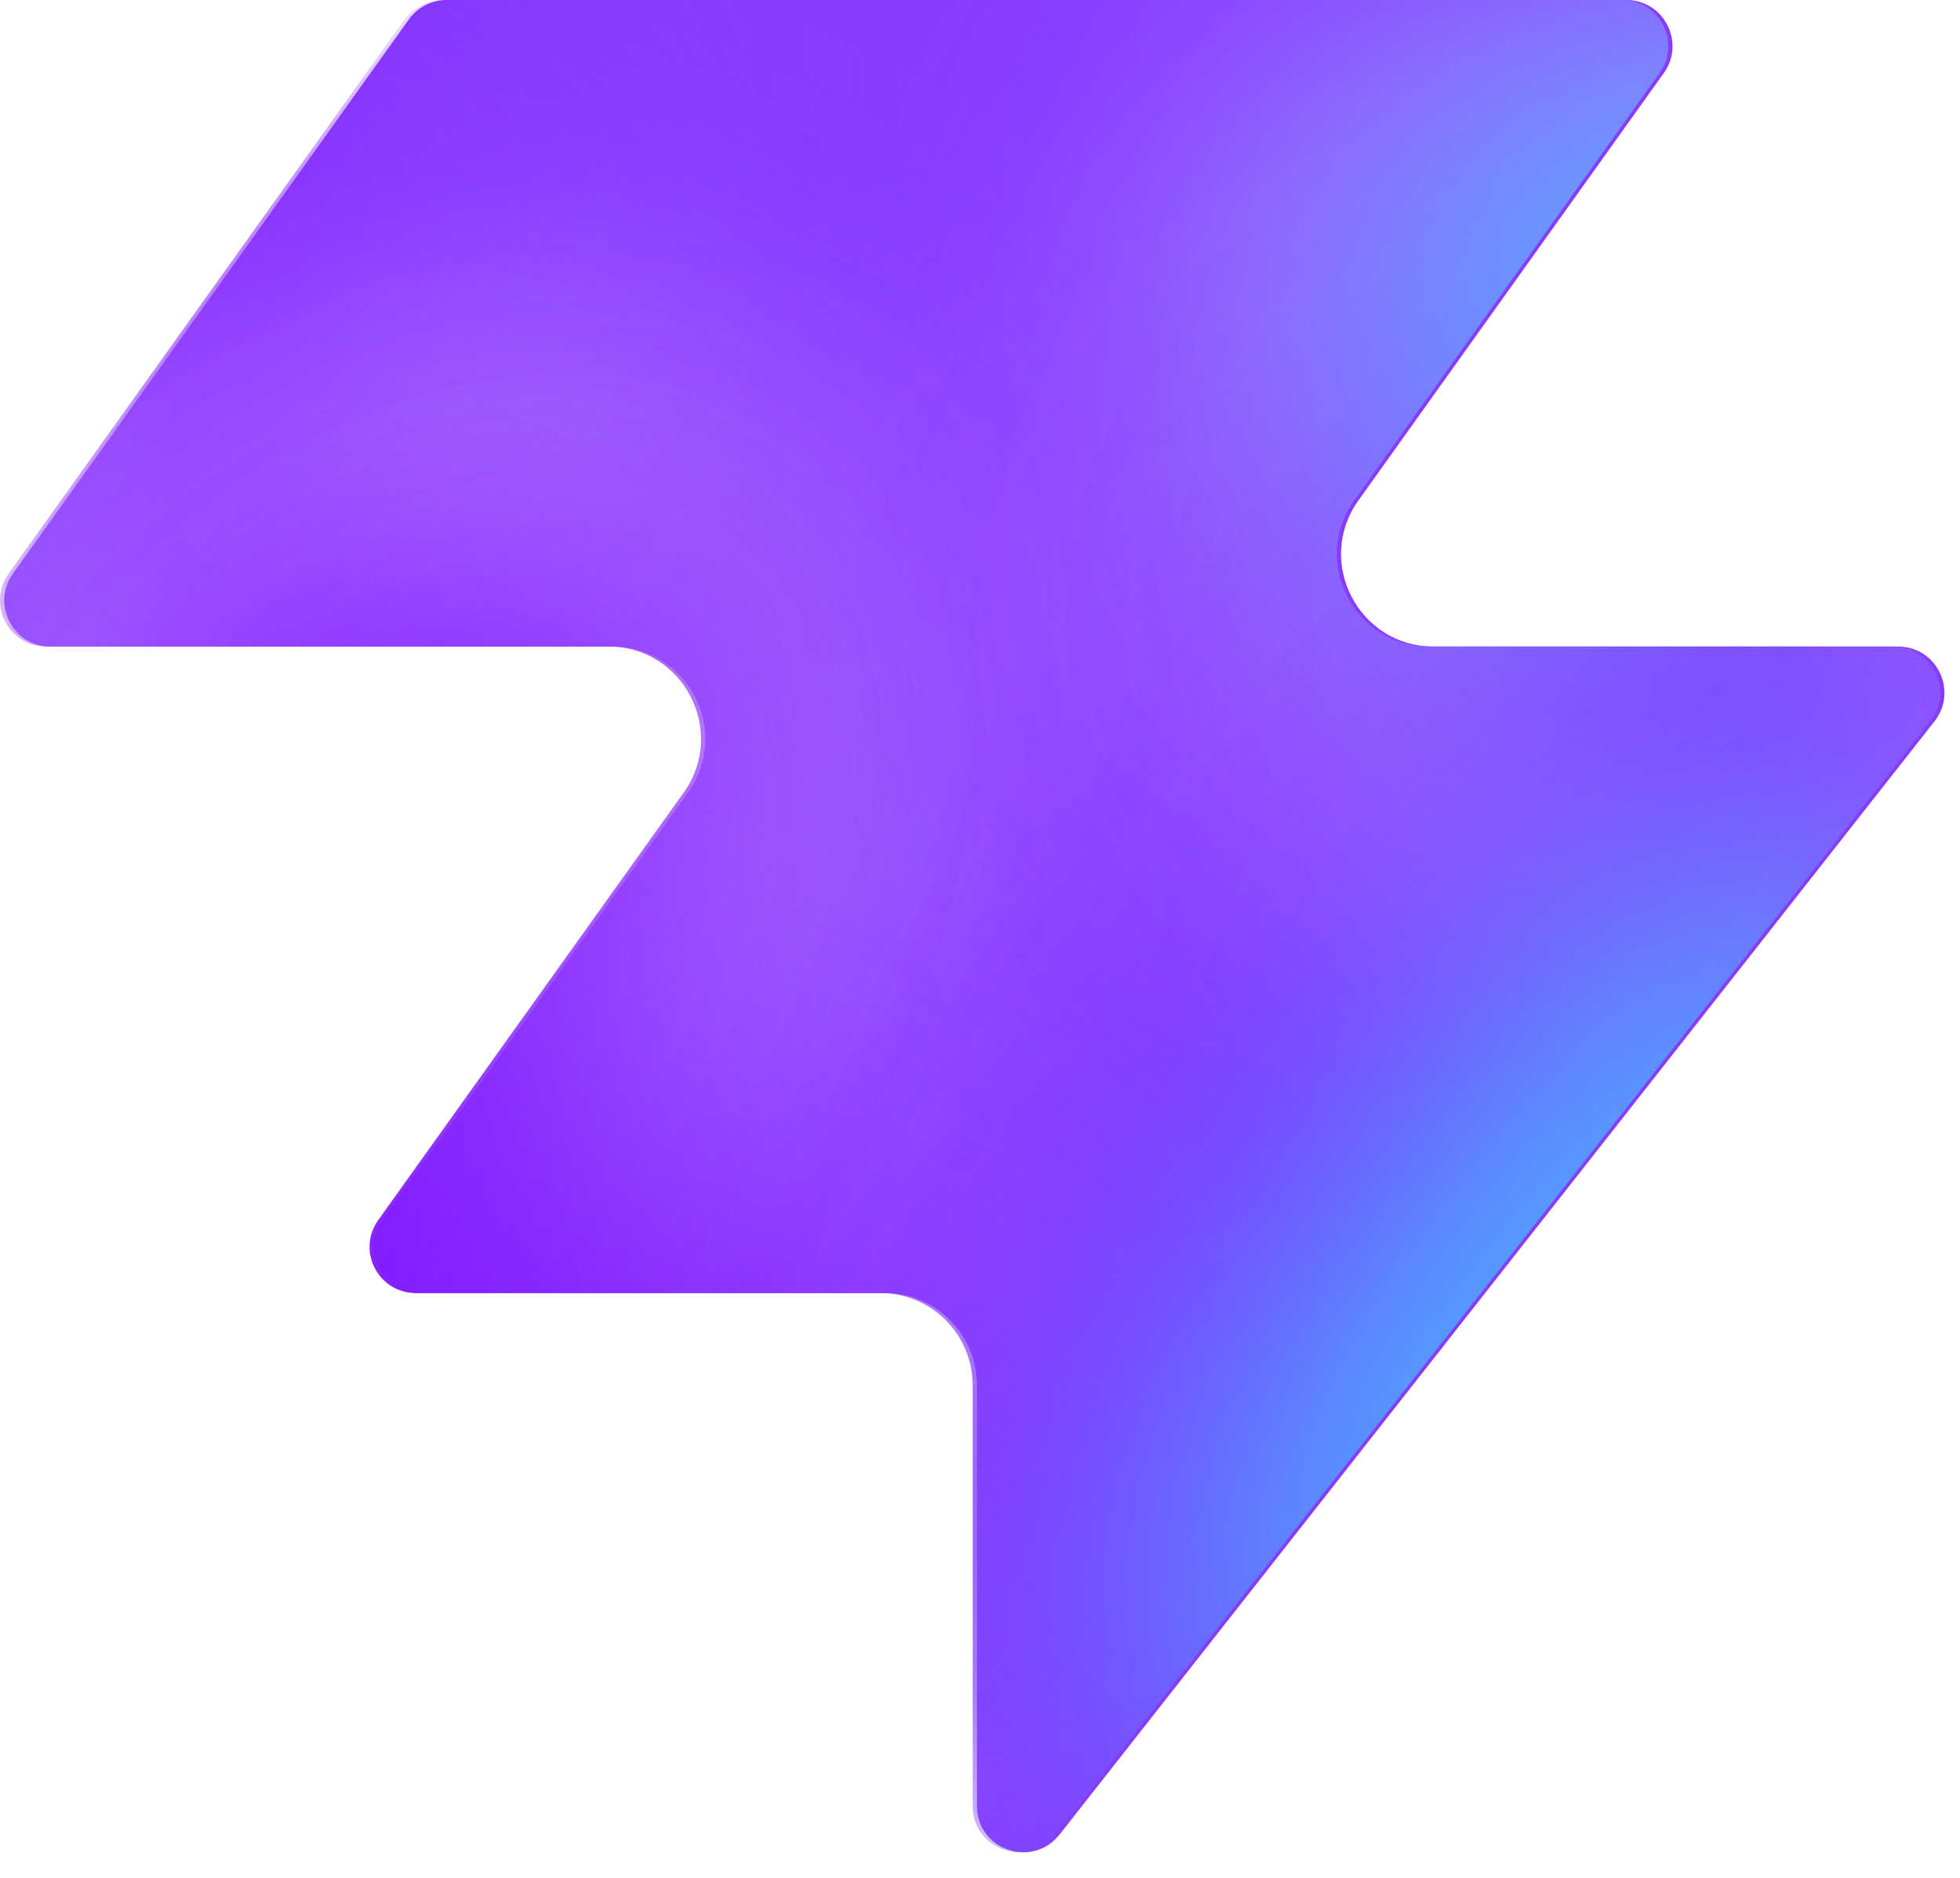
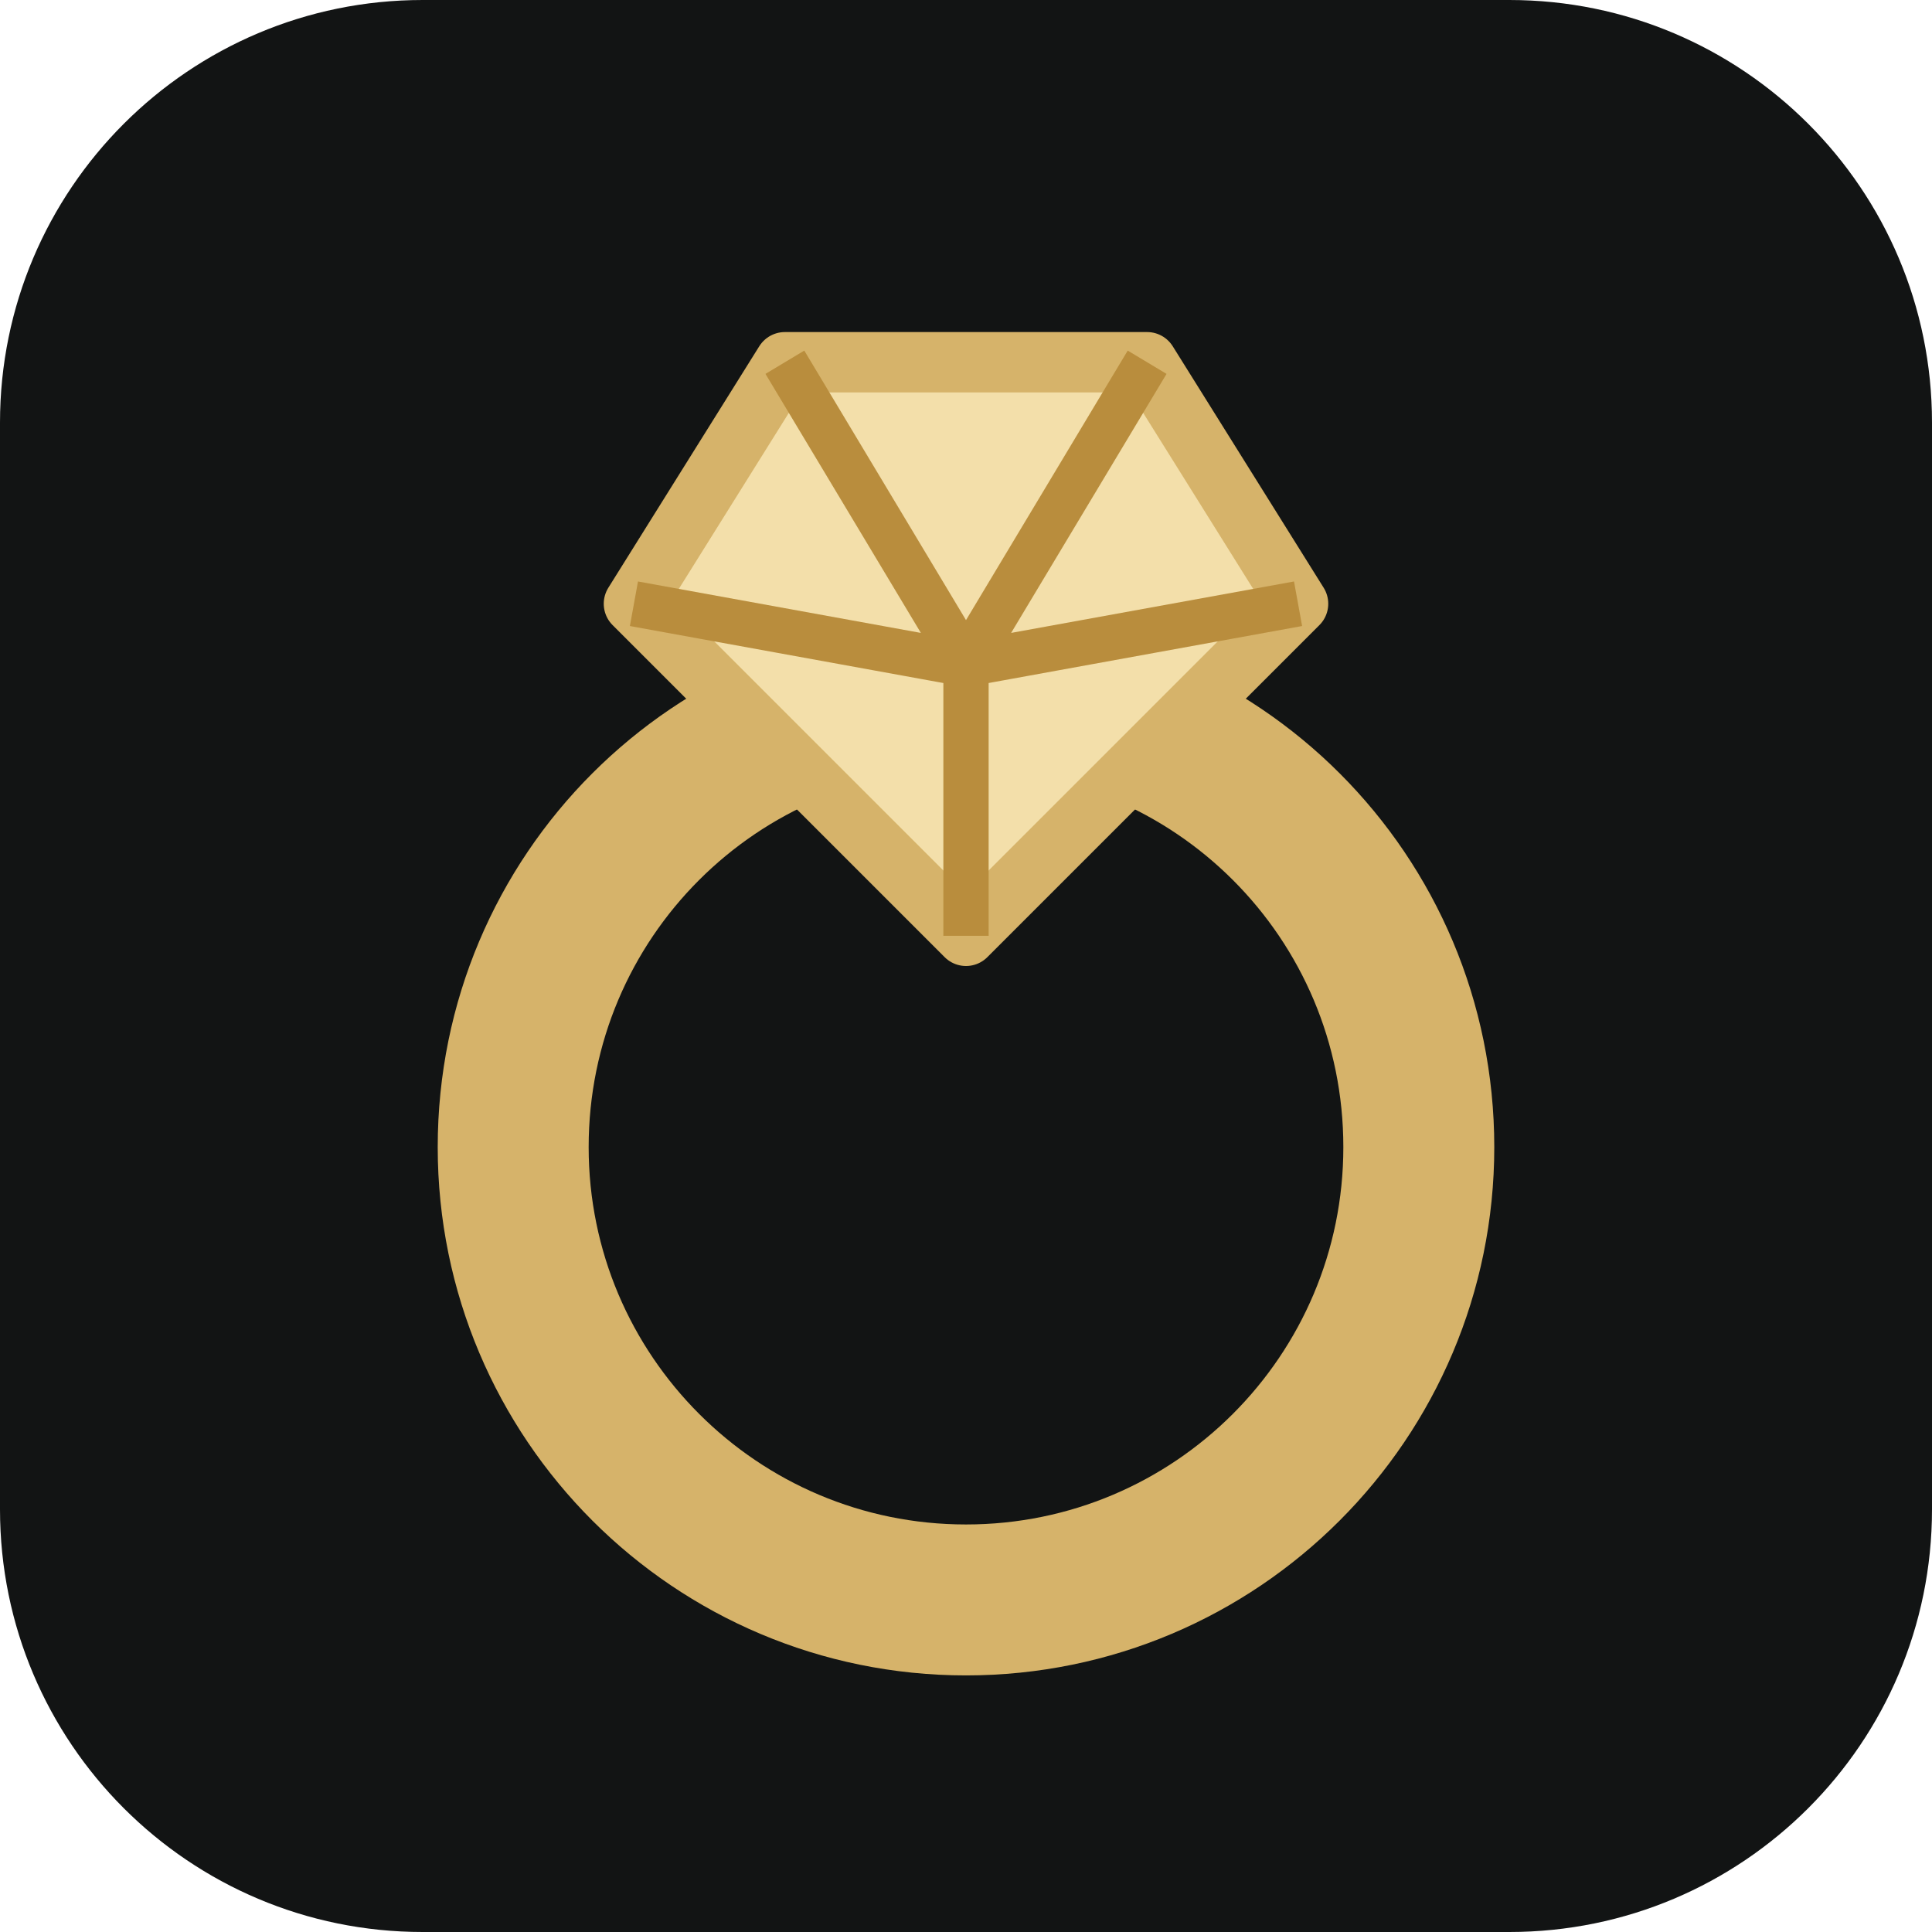
- <svg xmlns="http://www.w3.org/2000/svg" width="48" height="46" fill="none" viewBox="0 0 48 46">
-   <path fill="#863bff" d="M25.946 44.938c-.664.845-2.021.375-2.021-.698V33.937a2.26 2.26 0 0 0-2.262-2.262H10.287c-.92 0-1.456-1.04-.92-1.788l7.48-10.471c1.07-1.497 0-3.578-1.842-3.578H1.237c-.92 0-1.456-1.04-.92-1.788L10.013.474c.214-.297.556-.474.92-.474h28.894c.92 0 1.456 1.04.92 1.788l-7.48 10.471c-1.07 1.498 0 3.579 1.842 3.579h11.377c.943 0 1.473 1.088.89 1.83L25.947 44.94z" style="fill:#863bff;fill:color(display-p3 .525 .23 1);fill-opacity:1" />
-   <mask id="a" width="48" height="46" x="0" y="0" maskUnits="userSpaceOnUse" style="mask-type:alpha">
-     <path fill="#000" d="M25.842 44.938c-.664.844-2.021.375-2.021-.698V33.937a2.26 2.26 0 0 0-2.262-2.262H10.183c-.92 0-1.456-1.04-.92-1.788l7.48-10.471c1.07-1.498 0-3.579-1.842-3.579H1.133c-.92 0-1.456-1.04-.92-1.787L9.91.473c.214-.297.556-.474.92-.474h28.894c.92 0 1.456 1.04.92 1.788l-7.48 10.471c-1.07 1.498 0 3.578 1.842 3.578h11.377c.943 0 1.473 1.088.89 1.832L25.843 44.94z" style="fill:#000;fill-opacity:1" />
-   </mask>
-   <g mask="url(#a)">
-     <g filter="url(#b)">
-       <ellipse cx="5.508" cy="14.704" fill="#ede6ff" rx="5.508" ry="14.704" style="fill:#ede6ff;fill:color(display-p3 .927 .903 1);fill-opacity:1" transform="matrix(.00324 1 1 -.00324 -4.47 31.516)" />
-     </g>
-     <g filter="url(#c)">
-       <ellipse cx="10.399" cy="29.851" fill="#ede6ff" rx="10.399" ry="29.851" style="fill:#ede6ff;fill:color(display-p3 .927 .903 1);fill-opacity:1" transform="matrix(.00324 1 1 -.00324 -39.328 7.883)" />
-     </g>
-     <g filter="url(#d)">
-       <ellipse cx="5.508" cy="30.487" fill="#7e14ff" rx="5.508" ry="30.487" style="fill:#7e14ff;fill:color(display-p3 .492 .077 1);fill-opacity:1" transform="rotate(89.814 -25.913 -14.639)scale(1 -1)" />
-     </g>
-     <g filter="url(#e)">
-       <ellipse cx="5.508" cy="30.599" fill="#7e14ff" rx="5.508" ry="30.599" style="fill:#7e14ff;fill:color(display-p3 .492 .077 1);fill-opacity:1" transform="rotate(89.814 -32.644 -3.334)scale(1 -1)" />
-     </g>
-     <g filter="url(#f)">
-       <ellipse cx="5.508" cy="30.599" fill="#7e14ff" rx="5.508" ry="30.599" style="fill:#7e14ff;fill:color(display-p3 .492 .077 1);fill-opacity:1" transform="matrix(.00324 1 1 -.00324 -34.34 30.47)" />
-     </g>
-     <g filter="url(#g)">
-       <ellipse cx="14.072" cy="22.078" fill="#ede6ff" rx="14.072" ry="22.078" style="fill:#ede6ff;fill:color(display-p3 .927 .903 1);fill-opacity:1" transform="rotate(93.35 24.506 48.493)scale(-1 1)" />
-     </g>
-     <g filter="url(#h)">
-       <ellipse cx="3.47" cy="21.501" fill="#7e14ff" rx="3.47" ry="21.501" style="fill:#7e14ff;fill:color(display-p3 .492 .077 1);fill-opacity:1" transform="rotate(89.009 28.708 47.59)scale(-1 1)" />
-     </g>
-     <g filter="url(#i)">
-       <ellipse cx="3.47" cy="21.501" fill="#7e14ff" rx="3.47" ry="21.501" style="fill:#7e14ff;fill:color(display-p3 .492 .077 1);fill-opacity:1" transform="rotate(89.009 28.708 47.59)scale(-1 1)" />
-     </g>
-     <g filter="url(#j)">
-       <ellipse cx=".387" cy="8.972" fill="#7e14ff" rx="4.407" ry="29.108" style="fill:#7e14ff;fill:color(display-p3 .492 .077 1);fill-opacity:1" transform="rotate(39.51 .387 8.972)" />
-     </g>
-     <g filter="url(#k)">
-       <ellipse cx="47.523" cy="-6.092" fill="#7e14ff" rx="4.407" ry="29.108" style="fill:#7e14ff;fill:color(display-p3 .492 .077 1);fill-opacity:1" transform="rotate(37.892 47.523 -6.092)" />
-     </g>
-     <g filter="url(#l)">
-       <ellipse cx="41.412" cy="6.333" fill="#47bfff" rx="5.971" ry="9.665" style="fill:#47bfff;fill:color(display-p3 .28 .748 1);fill-opacity:1" transform="rotate(37.892 41.412 6.333)" />
-     </g>
-     <g filter="url(#m)">
-       <ellipse cx="-1.879" cy="38.332" fill="#7e14ff" rx="4.407" ry="29.108" style="fill:#7e14ff;fill:color(display-p3 .492 .077 1);fill-opacity:1" transform="rotate(37.892 -1.88 38.332)" />
-     </g>
-     <g filter="url(#n)">
-       <ellipse cx="-1.879" cy="38.332" fill="#7e14ff" rx="4.407" ry="29.108" style="fill:#7e14ff;fill:color(display-p3 .492 .077 1);fill-opacity:1" transform="rotate(37.892 -1.88 38.332)" />
-     </g>
-     <g filter="url(#o)">
-       <ellipse cx="35.651" cy="29.907" fill="#7e14ff" rx="4.407" ry="29.108" style="fill:#7e14ff;fill:color(display-p3 .492 .077 1);fill-opacity:1" transform="rotate(37.892 35.651 29.907)" />
-     </g>
-     <g filter="url(#p)">
-       <ellipse cx="38.418" cy="32.4" fill="#47bfff" rx="5.971" ry="15.297" style="fill:#47bfff;fill:color(display-p3 .28 .748 1);fill-opacity:1" transform="rotate(37.892 38.418 32.4)" />
-     </g>
-   </g>
-   <defs>
-     <filter id="b" width="60.045" height="41.654" x="-19.77" y="16.149" color-interpolation-filters="sRGB" filterUnits="userSpaceOnUse">
-       <feFlood flood-opacity="0" result="BackgroundImageFix" />
-       <feBlend in="SourceGraphic" in2="BackgroundImageFix" result="shape" />
-       <feGaussianBlur result="effect1_foregroundBlur_2002_17158" stdDeviation="7.659" />
-     </filter>
-     <filter id="c" width="90.34" height="51.437" x="-54.613" y="-7.533" color-interpolation-filters="sRGB" filterUnits="userSpaceOnUse">
-       <feFlood flood-opacity="0" result="BackgroundImageFix" />
-       <feBlend in="SourceGraphic" in2="BackgroundImageFix" result="shape" />
-       <feGaussianBlur result="effect1_foregroundBlur_2002_17158" stdDeviation="7.659" />
-     </filter>
-     <filter id="d" width="79.355" height="29.4" x="-49.64" y="2.03" color-interpolation-filters="sRGB" filterUnits="userSpaceOnUse">
-       <feFlood flood-opacity="0" result="BackgroundImageFix" />
-       <feBlend in="SourceGraphic" in2="BackgroundImageFix" result="shape" />
-       <feGaussianBlur result="effect1_foregroundBlur_2002_17158" stdDeviation="4.596" />
-     </filter>
-     <filter id="e" width="79.579" height="29.4" x="-45.045" y="20.029" color-interpolation-filters="sRGB" filterUnits="userSpaceOnUse">
-       <feFlood flood-opacity="0" result="BackgroundImageFix" />
-       <feBlend in="SourceGraphic" in2="BackgroundImageFix" result="shape" />
-       <feGaussianBlur result="effect1_foregroundBlur_2002_17158" stdDeviation="4.596" />
-     </filter>
-     <filter id="f" width="79.579" height="29.4" x="-43.513" y="21.178" color-interpolation-filters="sRGB" filterUnits="userSpaceOnUse">
-       <feFlood flood-opacity="0" result="BackgroundImageFix" />
-       <feBlend in="SourceGraphic" in2="BackgroundImageFix" result="shape" />
-       <feGaussianBlur result="effect1_foregroundBlur_2002_17158" stdDeviation="4.596" />
-     </filter>
-     <filter id="g" width="74.749" height="58.852" x="15.756" y="-17.901" color-interpolation-filters="sRGB" filterUnits="userSpaceOnUse">
-       <feFlood flood-opacity="0" result="BackgroundImageFix" />
-       <feBlend in="SourceGraphic" in2="BackgroundImageFix" result="shape" />
-       <feGaussianBlur result="effect1_foregroundBlur_2002_17158" stdDeviation="7.659" />
-     </filter>
-     <filter id="h" width="61.377" height="25.362" x="23.548" y="2.284" color-interpolation-filters="sRGB" filterUnits="userSpaceOnUse">
-       <feFlood flood-opacity="0" result="BackgroundImageFix" />
-       <feBlend in="SourceGraphic" in2="BackgroundImageFix" result="shape" />
-       <feGaussianBlur result="effect1_foregroundBlur_2002_17158" stdDeviation="4.596" />
-     </filter>
-     <filter id="i" width="61.377" height="25.362" x="23.548" y="2.284" color-interpolation-filters="sRGB" filterUnits="userSpaceOnUse">
-       <feFlood flood-opacity="0" result="BackgroundImageFix" />
-       <feBlend in="SourceGraphic" in2="BackgroundImageFix" result="shape" />
-       <feGaussianBlur result="effect1_foregroundBlur_2002_17158" stdDeviation="4.596" />
-     </filter>
-     <filter id="j" width="56.045" height="63.649" x="-27.636" y="-22.853" color-interpolation-filters="sRGB" filterUnits="userSpaceOnUse">
-       <feFlood flood-opacity="0" result="BackgroundImageFix" />
-       <feBlend in="SourceGraphic" in2="BackgroundImageFix" result="shape" />
-       <feGaussianBlur result="effect1_foregroundBlur_2002_17158" stdDeviation="4.596" />
-     </filter>
-     <filter id="k" width="54.814" height="64.646" x="20.116" y="-38.415" color-interpolation-filters="sRGB" filterUnits="userSpaceOnUse">
-       <feFlood flood-opacity="0" result="BackgroundImageFix" />
-       <feBlend in="SourceGraphic" in2="BackgroundImageFix" result="shape" />
-       <feGaussianBlur result="effect1_foregroundBlur_2002_17158" stdDeviation="4.596" />
-     </filter>
-     <filter id="l" width="33.541" height="35.313" x="24.641" y="-11.323" color-interpolation-filters="sRGB" filterUnits="userSpaceOnUse">
-       <feFlood flood-opacity="0" result="BackgroundImageFix" />
-       <feBlend in="SourceGraphic" in2="BackgroundImageFix" result="shape" />
-       <feGaussianBlur result="effect1_foregroundBlur_2002_17158" stdDeviation="4.596" />
-     </filter>
-     <filter id="m" width="54.814" height="64.646" x="-29.286" y="6.009" color-interpolation-filters="sRGB" filterUnits="userSpaceOnUse">
-       <feFlood flood-opacity="0" result="BackgroundImageFix" />
-       <feBlend in="SourceGraphic" in2="BackgroundImageFix" result="shape" />
-       <feGaussianBlur result="effect1_foregroundBlur_2002_17158" stdDeviation="4.596" />
-     </filter>
-     <filter id="n" width="54.814" height="64.646" x="-29.286" y="6.009" color-interpolation-filters="sRGB" filterUnits="userSpaceOnUse">
-       <feFlood flood-opacity="0" result="BackgroundImageFix" />
-       <feBlend in="SourceGraphic" in2="BackgroundImageFix" result="shape" />
-       <feGaussianBlur result="effect1_foregroundBlur_2002_17158" stdDeviation="4.596" />
-     </filter>
-     <filter id="o" width="54.814" height="64.646" x="8.244" y="-2.416" color-interpolation-filters="sRGB" filterUnits="userSpaceOnUse">
-       <feFlood flood-opacity="0" result="BackgroundImageFix" />
-       <feBlend in="SourceGraphic" in2="BackgroundImageFix" result="shape" />
-       <feGaussianBlur result="effect1_foregroundBlur_2002_17158" stdDeviation="4.596" />
-     </filter>
-     <filter id="p" width="39.409" height="43.623" x="18.713" y="10.588" color-interpolation-filters="sRGB" filterUnits="userSpaceOnUse">
-       <feFlood flood-opacity="0" result="BackgroundImageFix" />
-       <feBlend in="SourceGraphic" in2="BackgroundImageFix" result="shape" />
-       <feGaussianBlur result="effect1_foregroundBlur_2002_17158" stdDeviation="4.596" />
-     </filter>
-   </defs>
+ <svg xmlns="http://www.w3.org/2000/svg" viewBox="0 0 64 64">
+   <rect width="64" height="64" rx="14" fill="#121414" />
+   <path d="M17 38a15 15 0 0 0 30 0c0-8.3-6.7-15-15-15s-15 6.7-15 15Z" fill="none" stroke="#d6b36a" stroke-width="5" />
+   <path d="m21 20 5-8h12l5 8-11 11-11-11Z" fill="#f3dfaa" stroke="#d6b36a" stroke-width="2" stroke-linejoin="round" />
+   <path d="m21 20 11 2 11-2M26 12l6 10 6-10M32 22v9" fill="none" stroke="#b98d3d" stroke-width="1.5" stroke-linejoin="round" />
</svg>
